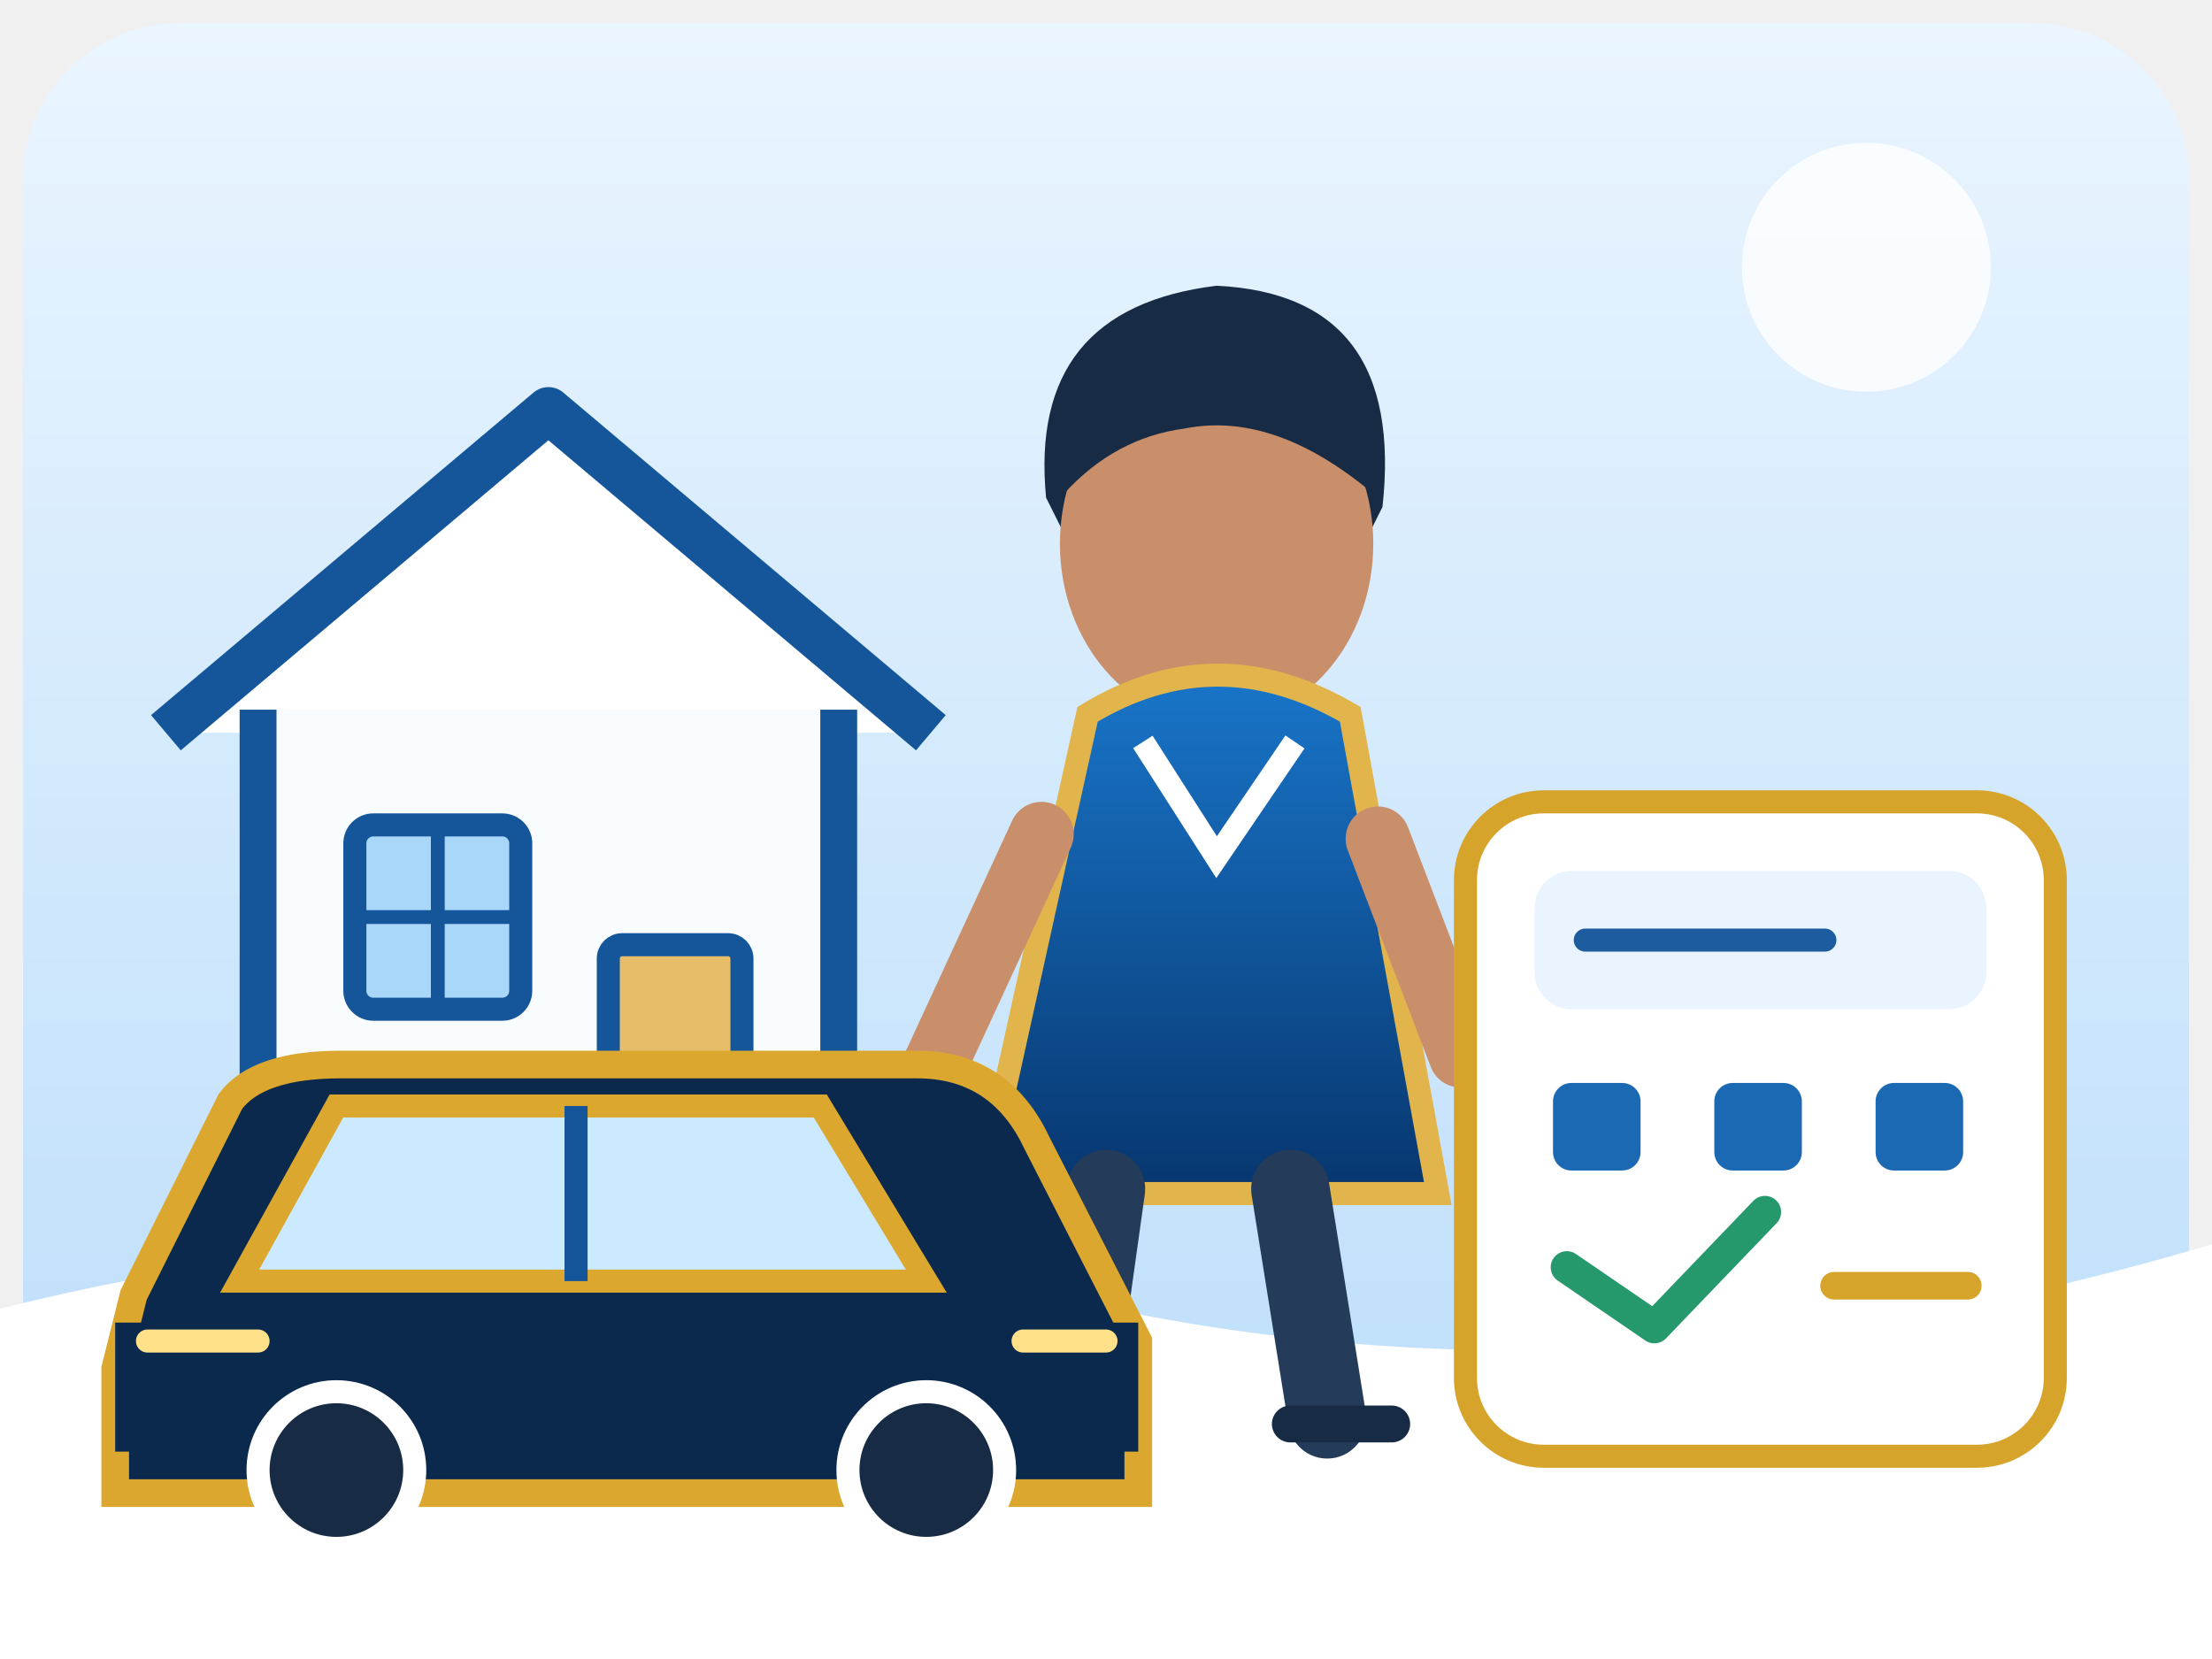
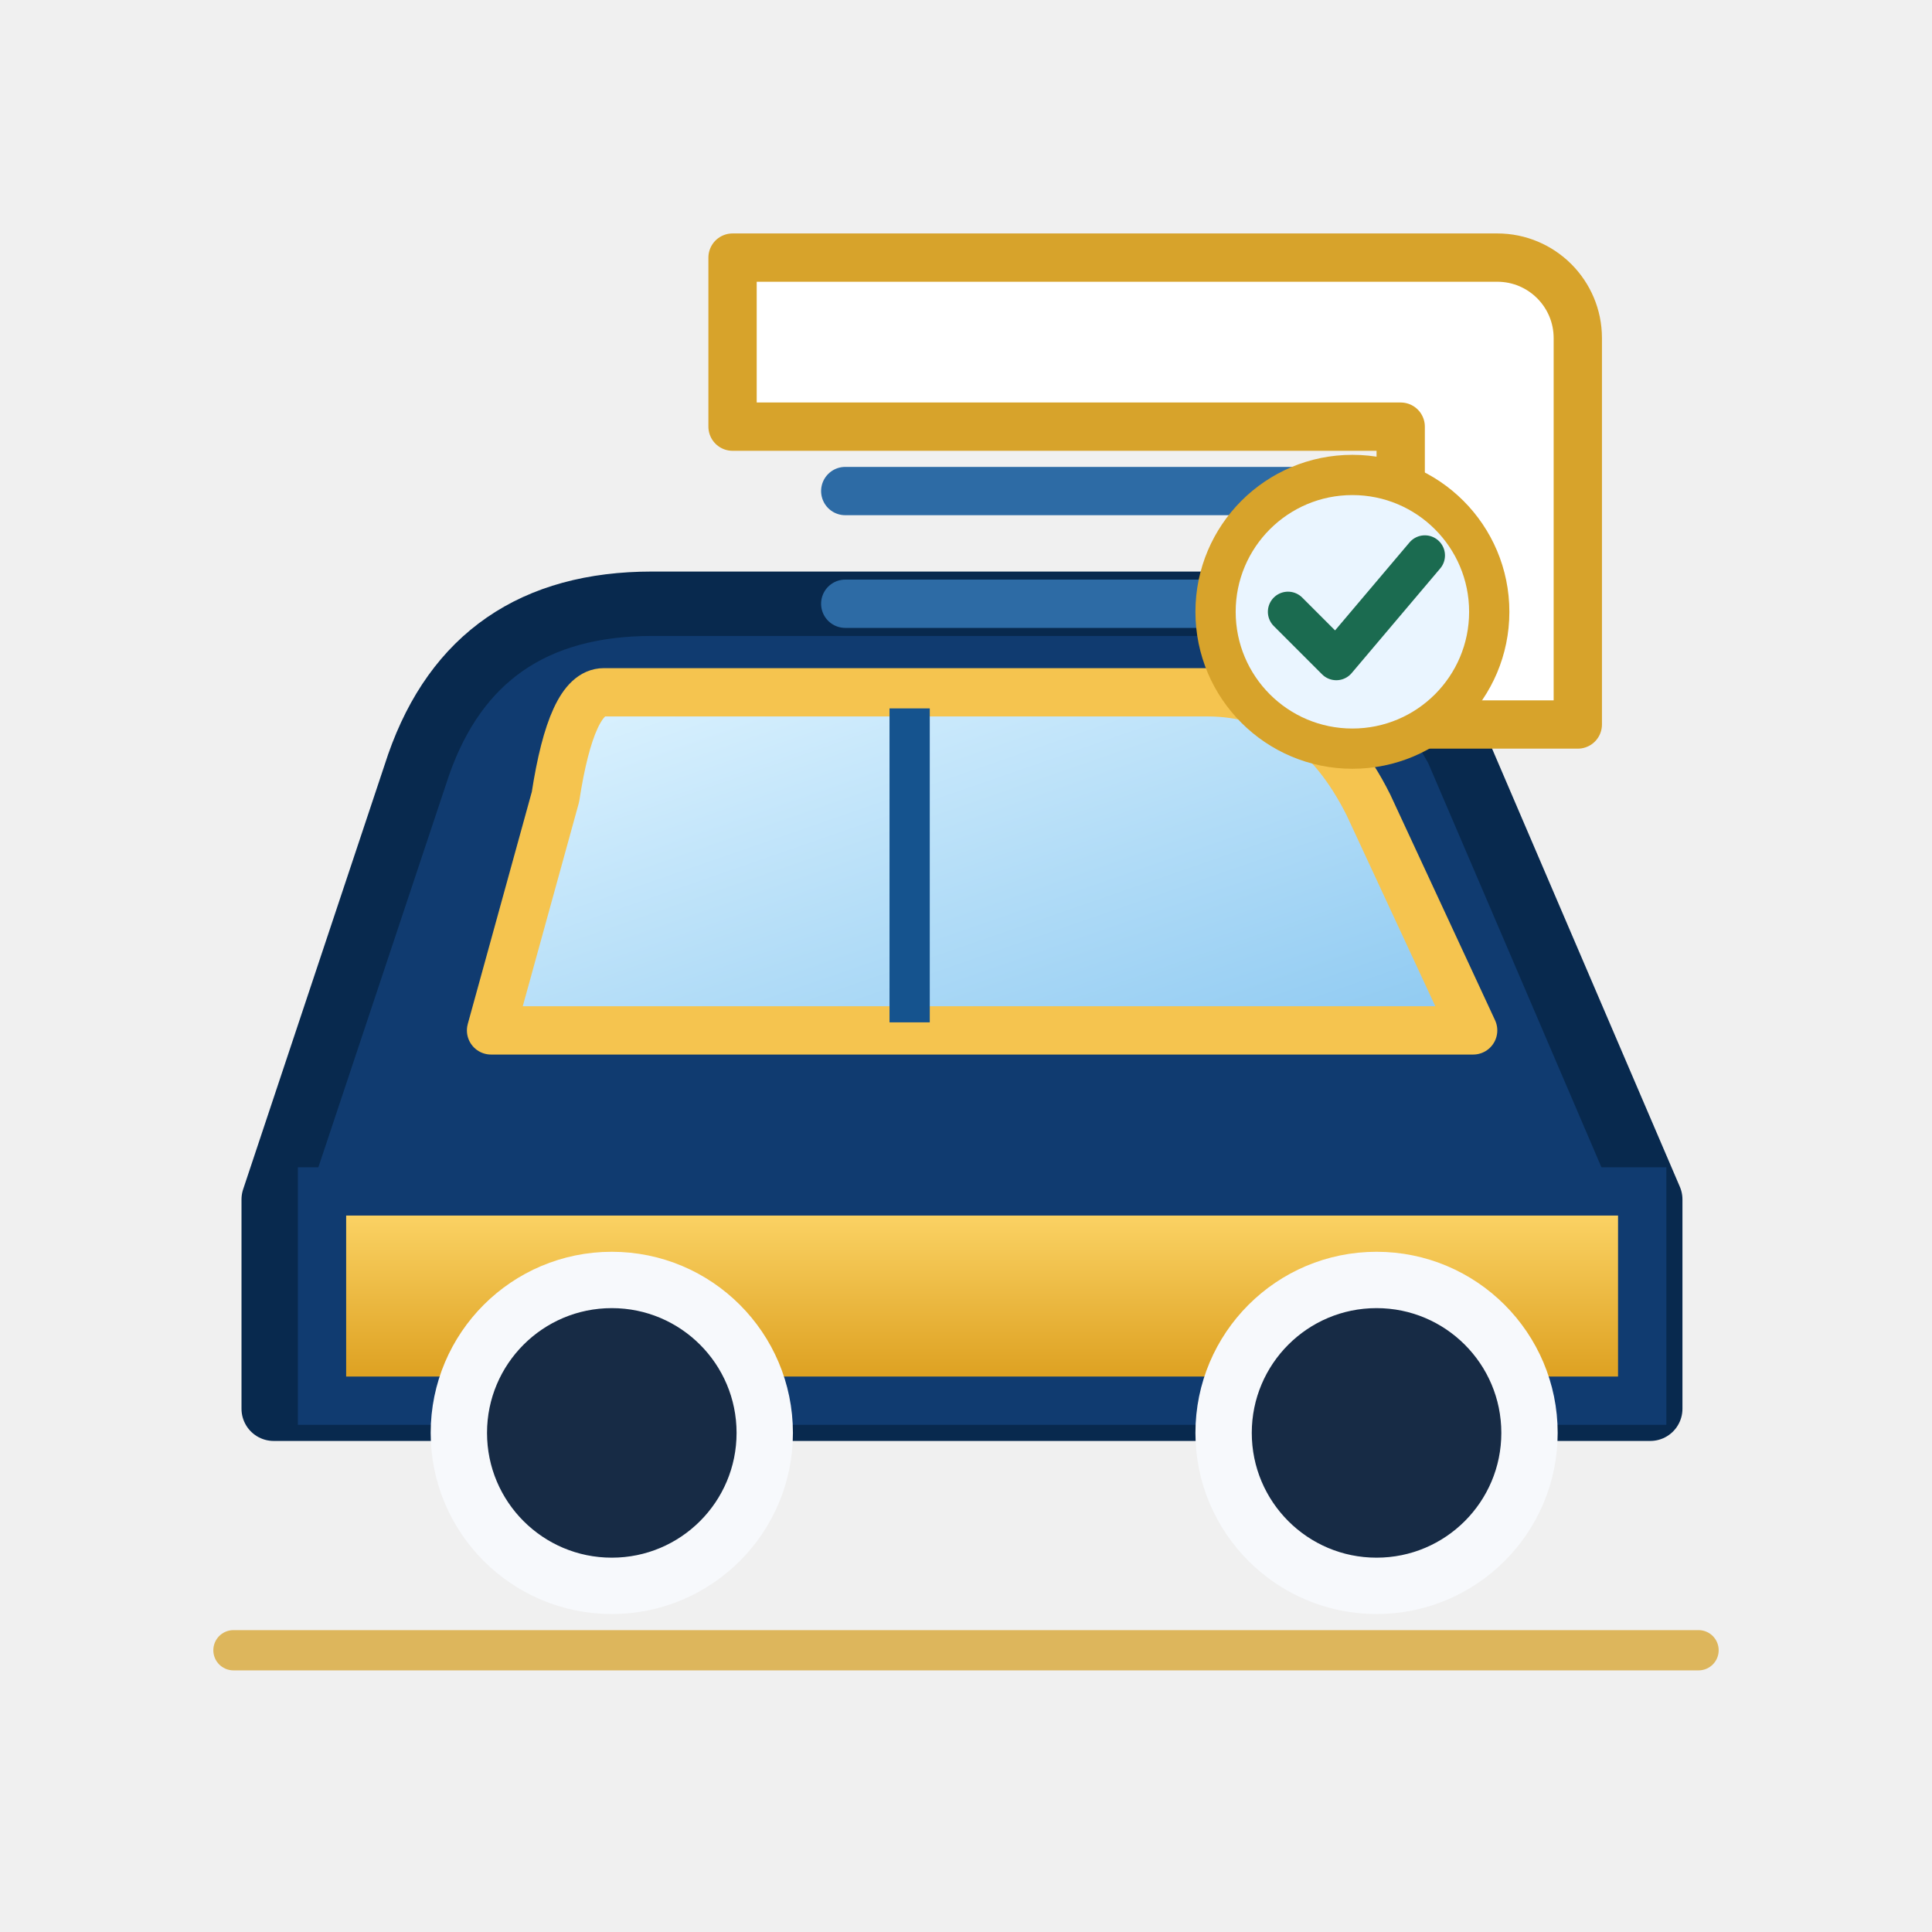
- <svg xmlns="http://www.w3.org/2000/svg" viewBox="0 0 480 360" role="img" aria-labelledby="t d">
+ <svg xmlns="http://www.w3.org/2000/svg" viewBox="0 0 240 240" role="img" aria-labelledby="t d">
  <defs>
-     <linearGradient id="sky" x2="0" y2="1">
-       <stop stop-color="#eaf5ff" />
-       <stop offset="1" stop-color="#b9dcfa" />
+     <linearGradient id="body" x1="0" y1="0" x2="0" y2="1">
+       <stop stop-color="#ffd96d" />
+       <stop offset="1" stop-color="#d99a18" />
    </linearGradient>
-     <linearGradient id="blue" x2="0" y2="1">
-       <stop stop-color="#1975c9" />
-       <stop offset="1" stop-color="#07366e" />
-     </linearGradient>
-     <linearGradient id="gold" x2="0" y2="1">
-       <stop stop-color="#ffe89a" />
-       <stop offset="1" stop-color="#d69b22" />
+     <linearGradient id="glass" x1="0" y1="0" x2="1" y2="1">
+       <stop stop-color="#dff4ff" />
+       <stop offset="1" stop-color="#8dc9f1" />
    </linearGradient>
  </defs>
-   <rect x="5" y="5" width="470" height="350" rx="34" fill="url(#sky)" />
-   <circle cx="405" cy="58" r="27" fill="#fff" opacity=".8" />
-   <path d="M0 284Q115 255 232 282T480 270V360H0Z" fill="#fff" />
-   <g transform="translate(28 55)">
-     <path d="M8 104L91 34l83 70" fill="#fff" stroke="#15569a" stroke-width="10" stroke-linejoin="round" />
-     <path d="M28 99v126h126V99" fill="#f8fcff" stroke="#15569a" stroke-width="8" />
-     <rect x="49" y="124" width="36" height="40" rx="4" fill="#a8d7fa" stroke="#15569a" stroke-width="5" />
-     <path d="M67 124v40m-18-20h36" stroke="#15569a" stroke-width="3" />
-     <rect x="104" y="150" width="29" height="75" rx="3" fill="#e7bd69" stroke="#15569a" stroke-width="5" />
-     <circle cx="125" cy="188" r="3" fill="#15569a" />
-   </g>
-   <g transform="translate(188 50)">
-     <path d="M39 58Q35 17 76 12Q117 14 112 60L104 76H48Z" fill="#172b45" />
-     <ellipse cx="76" cy="68" rx="34" ry="39" fill="#c98f6b" />
-     <path d="M43 57Q47 19 79 20Q108 20 111 58Q89 39 69 43Q54 45 43 57" fill="#172b45" />
-     <path d="M48 105Q76 88 105 105L124 209H25Z" fill="url(#blue)" stroke="#e1b44c" stroke-width="5" />
-     <path d="M60 111l16 25 17-25" fill="none" stroke="#fff" stroke-width="5" />
-     <path d="M38 131L14 183M111 132l18 47" stroke="#c98f6b" stroke-width="14" stroke-linecap="round" />
-     <path d="M52 208l-7 50m47-50 8 50" stroke="#243b59" stroke-width="17" stroke-linecap="round" />
-     <path d="M34 259h23m35 0h22" stroke="#172b45" stroke-width="8" stroke-linecap="round" />
-   </g>
-   <g transform="translate(17 231)">
-     <path d="M12 50l21-42Q39 0 57 0h125q18 0 26 17l22 43v33H8V66Z" fill="#0b294c" stroke="#dba72e" stroke-width="6" />
-     <path d="M56 9h105l23 38H35Z" fill="#cceaff" stroke="#dba72e" stroke-width="5" />
-     <path d="M108 9v38" stroke="#15569a" stroke-width="5" />
-     <path d="M8 56h222v28H8Z" fill="#0b294c" />
-     <circle cx="56" cy="88" r="17" fill="#172b45" stroke="#fff" stroke-width="5" />
-     <circle cx="184" cy="88" r="17" fill="#172b45" stroke="#fff" stroke-width="5" />
-     <path d="M15 60h24m166 0h18" stroke="#ffe18a" stroke-width="5" stroke-linecap="round" />
-   </g>
-   <g transform="translate(318 174)">
-     <rect x="0" y="0" width="128" height="142" rx="17" fill="#fff" stroke="#d6a32b" stroke-width="5" />
-     <rect x="15" y="15" width="98" height="30" rx="8" fill="#eaf4ff" />
-     <path d="M26 30h52" stroke="#1c5c9f" stroke-width="5" stroke-linecap="round" />
-     <g fill="#1b69b2">
-       <rect x="19" y="61" width="19" height="19" rx="4" />
-       <rect x="54" y="61" width="19" height="19" rx="4" />
-       <rect x="89" y="61" width="19" height="19" rx="4" />
-     </g>
-     <path d="M22 101l19 13 24-25" fill="none" stroke="#26996c" stroke-width="7" stroke-linecap="round" stroke-linejoin="round" />
-     <path d="M80 105h29" stroke="#d6a32b" stroke-width="6" stroke-linecap="round" />
-   </g>
+   <path d="M34 149l18-54q7-20 29-20h72q18 0 28 18l24 56v26H34z" fill="#103b70" stroke="#08294e" stroke-width="8" stroke-linejoin="round" />
+   <path d="M75 86h75q13 0 20 14l13 28H61l8-29q2-13 6-13z" fill="url(#glass)" stroke="#f5c44f" stroke-width="6" stroke-linejoin="round" />
+   <path d="M113 88v39" stroke="#15538e" stroke-width="5" />
+   <path d="M40 148h164v26H40z" fill="url(#body)" stroke="#103b70" stroke-width="6" />
+   <circle cx="76" cy="178" r="19" fill="#172b45" stroke="#f7f9fc" stroke-width="7" />
+   <circle cx="171" cy="178" r="19" fill="#172b45" stroke="#f7f9fc" stroke-width="7" />
+   <path d="M91 32h95a10 10 0 0 1 10 10v48h-22V53h-83z" fill="#fff" stroke="#d7a32b" stroke-width="6" stroke-linejoin="round" />
+   <path d="M105 61h61M105 75h47" stroke="#2d6ba5" stroke-width="6" stroke-linecap="round" />
+   <circle cx="168" cy="76" r="17" fill="#eaf5ff" stroke="#d7a32b" stroke-width="5" />
+   <path d="M160 76l6 6 11-13" fill="none" stroke="#1b6b50" stroke-width="5" stroke-linecap="round" stroke-linejoin="round" />
+   <path d="M29 205h182" stroke="#d7a32b" stroke-width="5" stroke-linecap="round" opacity=".75" />
</svg>
